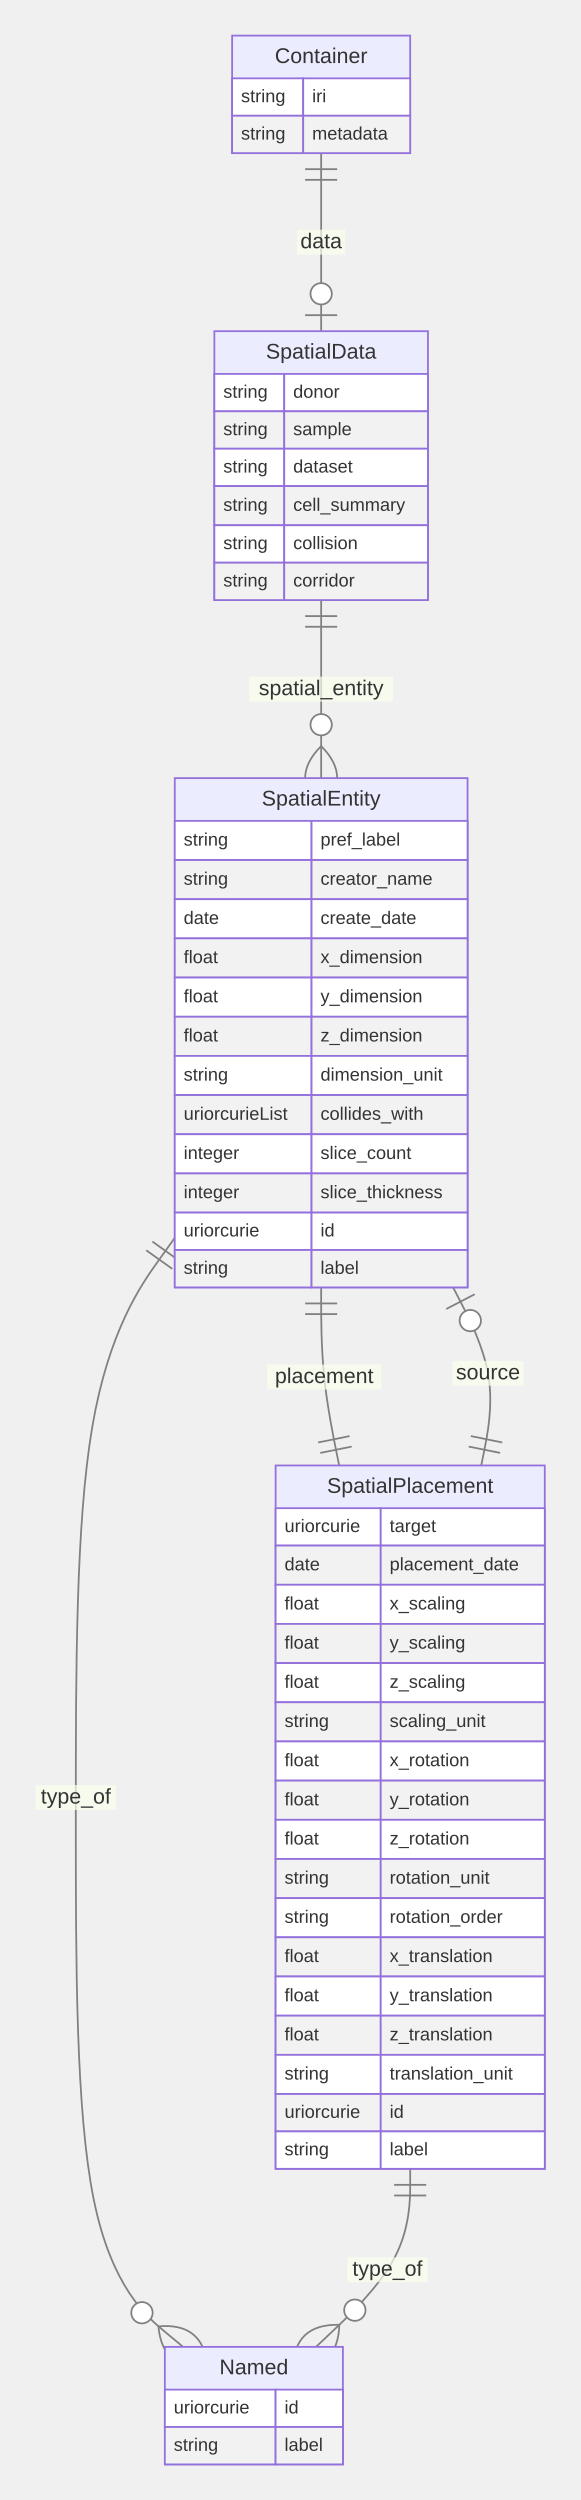
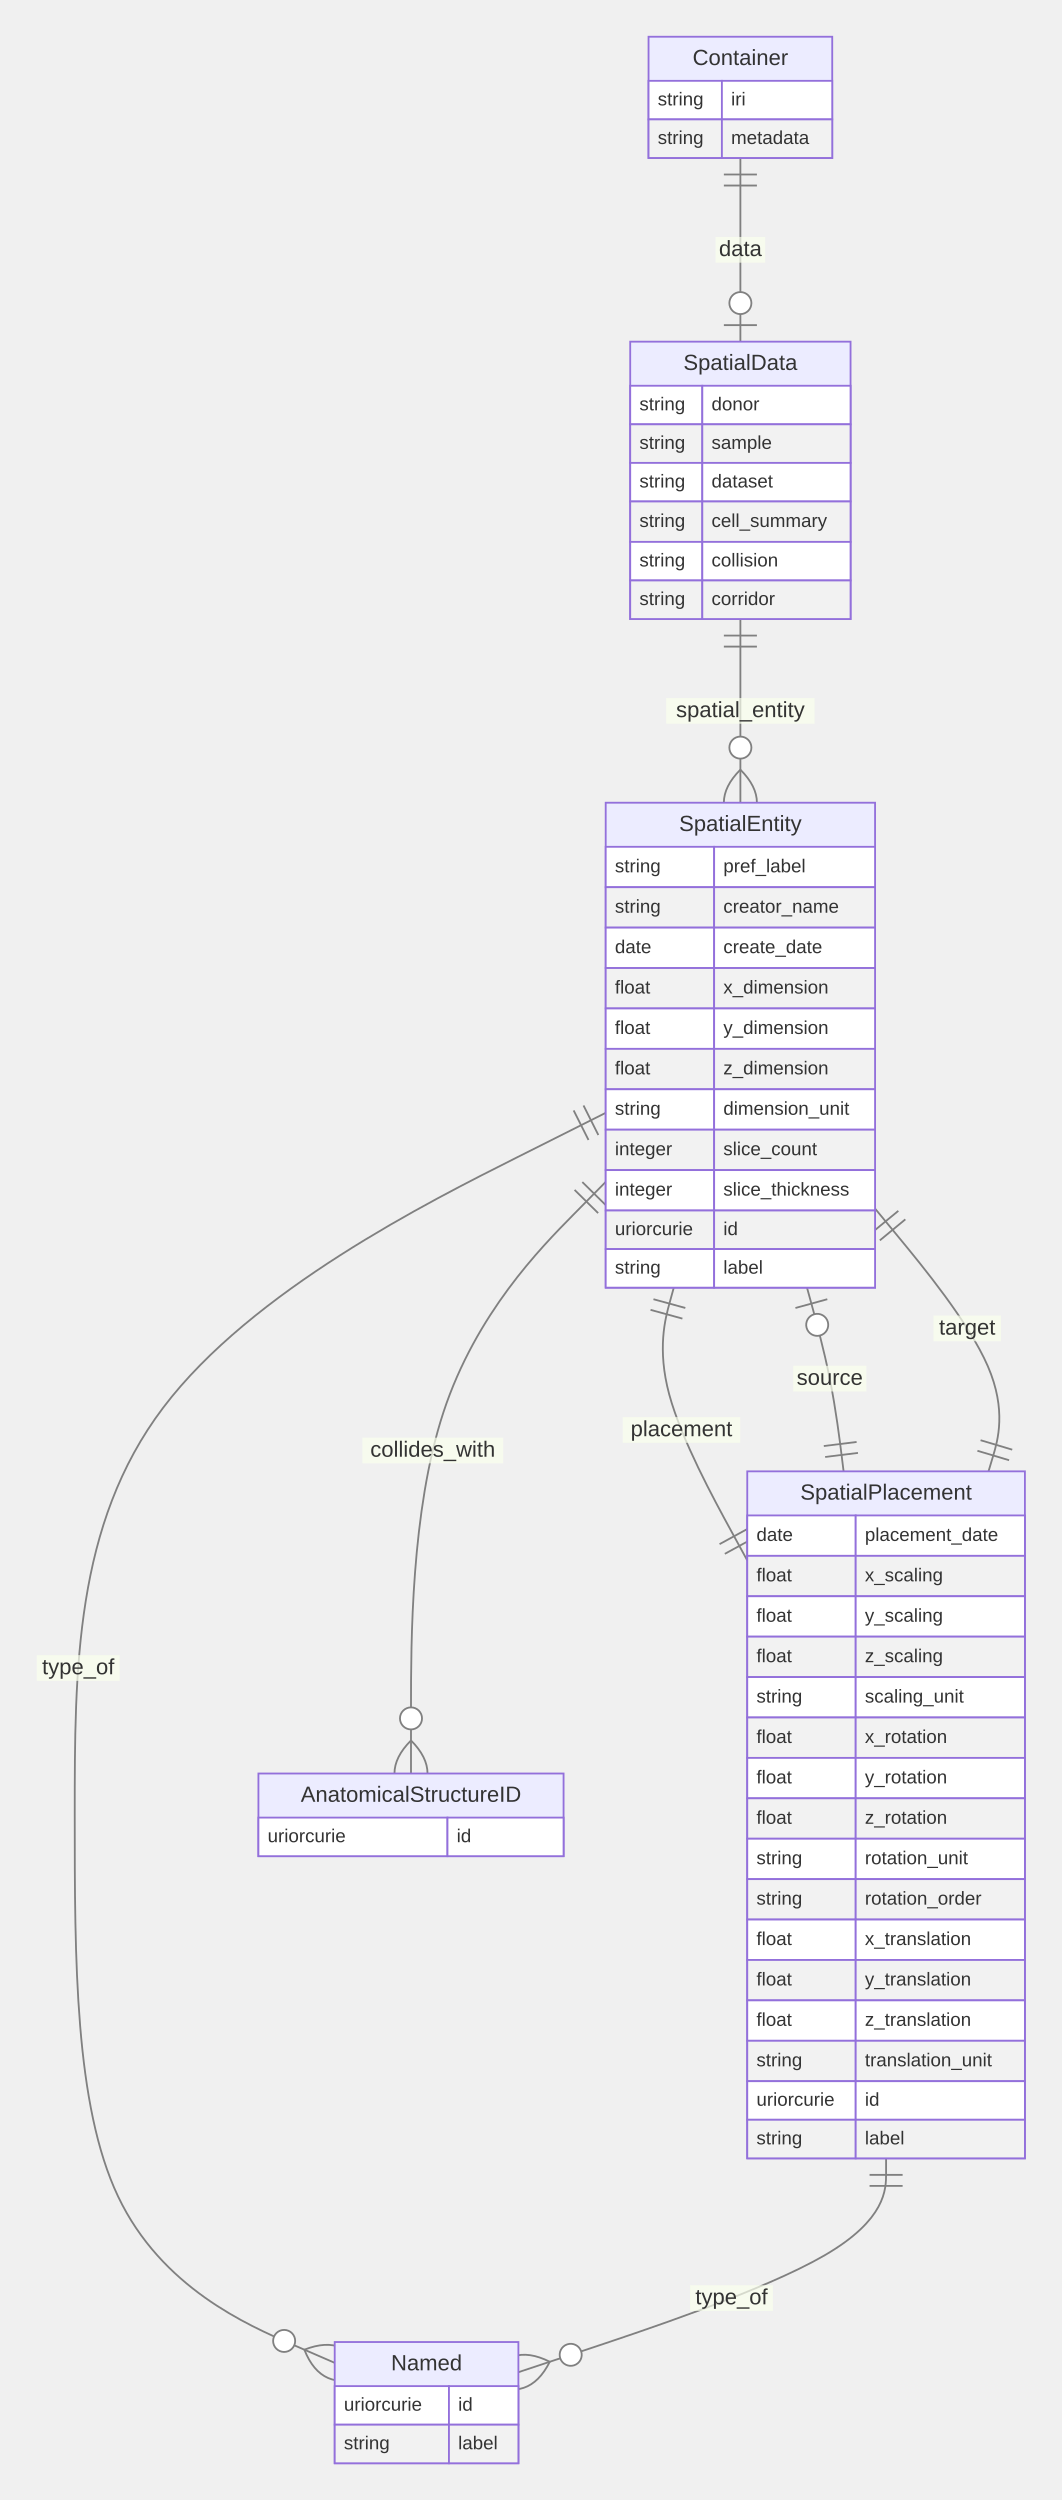
- <svg xmlns="http://www.w3.org/2000/svg" aria-roledescription="er" role="graphics-document document" viewBox="-72.573 0 325.94 1404" style="max-width: 325.94px; background-color: white;" width="100%" id="my-svg">
+ <svg xmlns="http://www.w3.org/2000/svg" aria-roledescription="er" role="graphics-document document" viewBox="-120.683 0 577.964 1361" style="max-width: 577.964px; background-color: white;" width="100%" id="my-svg">
  <style>#my-svg{font-family:"trebuchet ms",verdana,arial,sans-serif;font-size:16px;fill:#333;}#my-svg .error-icon{fill:#552222;}#my-svg .error-text{fill:#552222;stroke:#552222;}#my-svg .edge-thickness-normal{stroke-width:1px;}#my-svg .edge-thickness-thick{stroke-width:3.5px;}#my-svg .edge-pattern-solid{stroke-dasharray:0;}#my-svg .edge-thickness-invisible{stroke-width:0;fill:none;}#my-svg .edge-pattern-dashed{stroke-dasharray:3;}#my-svg .edge-pattern-dotted{stroke-dasharray:2;}#my-svg .marker{fill:#333333;stroke:#333333;}#my-svg .marker.cross{stroke:#333333;}#my-svg svg{font-family:"trebuchet ms",verdana,arial,sans-serif;font-size:16px;}#my-svg p{margin:0;}#my-svg .entityBox{fill:#ECECFF;stroke:#9370DB;}#my-svg .attributeBoxOdd{fill:#ffffff;stroke:#9370DB;}#my-svg .attributeBoxEven{fill:#f2f2f2;stroke:#9370DB;}#my-svg .relationshipLabelBox{fill:hsl(80, 100%, 96.275%);opacity:0.7;background-color:hsl(80, 100%, 96.275%);}#my-svg .relationshipLabelBox rect{opacity:0.5;}#my-svg .relationshipLine{stroke:#333333;}#my-svg .entityTitleText{text-anchor:middle;font-size:18px;fill:#333;}#my-svg #MD_PARENT_START{fill:#f5f5f5!important;stroke:#333333!important;stroke-width:1;}#my-svg #MD_PARENT_END{fill:#f5f5f5!important;stroke:#333333!important;stroke-width:1;}#my-svg :root{--mermaid-font-family:"trebuchet ms",verdana,arial,sans-serif;}</style>
  <g />
  <defs>
    <marker orient="auto" markerHeight="240" markerWidth="190" refY="7" refX="0" id="MD_PARENT_START">
      <path d="M 18,7 L9,13 L1,7 L9,1 Z" />
    </marker>
  </defs>
  <defs>
    <marker orient="auto" markerHeight="28" markerWidth="20" refY="7" refX="19" id="MD_PARENT_END">
      <path d="M 18,7 L9,13 L1,7 L9,1 Z" />
    </marker>
  </defs>
  <defs>
    <marker orient="auto" markerHeight="18" markerWidth="18" refY="9" refX="0" id="ONLY_ONE_START">
      <path d="M9,0 L9,18 M15,0 L15,18" fill="none" stroke="gray" />
    </marker>
  </defs>
  <defs>
    <marker orient="auto" markerHeight="18" markerWidth="18" refY="9" refX="18" id="ONLY_ONE_END">
      <path d="M3,0 L3,18 M9,0 L9,18" fill="none" stroke="gray" />
    </marker>
  </defs>
  <defs>
    <marker orient="auto" markerHeight="18" markerWidth="30" refY="9" refX="0" id="ZERO_OR_ONE_START">
      <circle r="6" cy="9" cx="21" fill="white" stroke="gray" />
      <path d="M9,0 L9,18" fill="none" stroke="gray" />
    </marker>
  </defs>
  <defs>
    <marker orient="auto" markerHeight="18" markerWidth="30" refY="9" refX="30" id="ZERO_OR_ONE_END">
      <circle r="6" cy="9" cx="9" fill="white" stroke="gray" />
      <path d="M21,0 L21,18" fill="none" stroke="gray" />
    </marker>
  </defs>
  <defs>
    <marker orient="auto" markerHeight="36" markerWidth="45" refY="18" refX="18" id="ONE_OR_MORE_START">
      <path d="M0,18 Q 18,0 36,18 Q 18,36 0,18 M42,9 L42,27" fill="none" stroke="gray" />
    </marker>
  </defs>
  <defs>
    <marker orient="auto" markerHeight="36" markerWidth="45" refY="18" refX="27" id="ONE_OR_MORE_END">
      <path d="M3,9 L3,27 M9,18 Q27,0 45,18 Q27,36 9,18" fill="none" stroke="gray" />
    </marker>
  </defs>
  <defs>
    <marker orient="auto" markerHeight="36" markerWidth="57" refY="18" refX="18" id="ZERO_OR_MORE_START">
      <circle r="6" cy="18" cx="48" fill="white" stroke="gray" />
      <path d="M0,18 Q18,0 36,18 Q18,36 0,18" fill="none" stroke="gray" />
    </marker>
  </defs>
  <defs>
    <marker orient="auto" markerHeight="36" markerWidth="57" refY="18" refX="39" id="ZERO_OR_MORE_END">
      <circle r="6" cy="18" cx="9" fill="white" stroke="gray" />
      <path d="M21,18 Q39,0 57,18 Q39,36 21,18" fill="none" stroke="gray" />
    </marker>
  </defs>
-   <path style="stroke: gray; fill: none;" marker-start="url(#ONLY_ONE_START)" marker-end="url(#ZERO_OR_ONE_END)" d="M107.789,86L107.789,94.333C107.789,102.667,107.789,119.333,107.789,136C107.789,152.667,107.789,169.333,107.789,177.667L107.789,186" class="er relationshipLine" />
-   <path style="stroke: gray; fill: none;" marker-start="url(#ONLY_ONE_START)" marker-end="url(#ZERO_OR_MORE_END)" d="M107.789,337L107.789,345.333C107.789,353.667,107.789,370.333,107.789,387C107.789,403.667,107.789,420.333,107.789,428.667L107.789,437" class="er relationshipLine" />
-   <path style="stroke: gray; fill: none;" marker-start="url(#ONLY_ONE_START)" marker-end="url(#ONLY_ONE_END)" d="M107.789,723L107.789,731.333C107.789,739.667,107.789,756.333,109.473,773C111.156,789.667,114.523,806.333,116.207,814.667L117.89,823" class="er relationshipLine" />
-   <path style="stroke: gray; fill: none;" marker-start="url(#ONLY_ONE_START)" marker-end="url(#ZERO_OR_MORE_END)" d="M25.568,695.166L16.307,708.138C7.046,721.111,-11.477,747.055,-20.739,801.278C-30,855.5,-30,938,-30,1020.5C-30,1103,-30,1185.5,-19.96,1235.083C-9.92,1284.667,10.161,1301.333,20.201,1309.667L30.241,1318" class="er relationshipLine" />
-   <path style="stroke: gray; fill: none;" marker-start="url(#ONLY_ONE_START)" marker-end="url(#ZERO_OR_ONE_END)" d="M197.688,823L199.372,814.667C201.055,806.333,204.422,789.667,201.788,773C199.153,756.333,190.518,739.667,186.2,731.333L181.882,723" class="er relationshipLine" />
-   <path style="stroke: gray; fill: none;" marker-start="url(#ONLY_ONE_START)" marker-end="url(#ZERO_OR_MORE_END)" d="M157.789,1218L157.789,1226.333C157.789,1234.667,157.789,1251.333,148.975,1268C140.161,1284.667,122.532,1301.333,113.718,1309.667L104.904,1318" class="er relationshipLine" />
-   <g transform="translate(57.78906,20 )" id="entity-Container-bc34fb32-8a75-5b81-936b-92374bf40296">
+   <path style="stroke: gray; fill: none;" marker-start="url(#ONLY_ONE_START)" marker-end="url(#ZERO_OR_ONE_END)" d="M282.383,86L282.383,94.333C282.383,102.667,282.383,119.333,282.383,136C282.383,152.667,282.383,169.333,282.383,177.667L282.383,186" class="er relationshipLine" />
+   <path style="stroke: gray; fill: none;" marker-start="url(#ONLY_ONE_START)" marker-end="url(#ZERO_OR_MORE_END)" d="M282.383,337L282.383,345.333C282.383,353.667,282.383,370.333,282.383,387C282.383,403.667,282.383,420.333,282.383,428.667L282.383,437" class="er relationshipLine" />
+   <path style="stroke: gray; fill: none;" marker-start="url(#ONLY_ONE_START)" marker-end="url(#ZERO_OR_MORE_END)" d="M209.062,643.417L191.395,661.347C173.729,679.278,138.396,715.139,120.729,768.819C103.063,822.5,103.063,894,103.063,929.75L103.063,965.5" class="er relationshipLine" />
+   <path style="stroke: gray; fill: none;" marker-start="url(#ONLY_ONE_START)" marker-end="url(#ONLY_ONE_END)" d="M246.119,701L243.83,709.333C241.54,717.667,236.962,734.333,243.629,759.082C250.297,783.83,268.211,816.661,277.168,833.076L286.125,849.491" class="er relationshipLine" />
+   <path style="stroke: gray; fill: none;" marker-start="url(#ONLY_ONE_START)" marker-end="url(#ZERO_OR_MORE_END)" d="M209.062,605.824L160.885,630.02C112.708,654.216,16.354,702.608,-31.823,766.304C-80,830,-80,909,-80,988C-80,1067,-80,1146,-56.411,1195.722C-32.823,1245.444,14.354,1265.888,37.943,1276.11L61.531,1286.333" class="er relationshipLine" />
+   <path style="stroke: gray; fill: none;" marker-start="url(#ONLY_ONE_START)" marker-end="url(#ZERO_OR_ONE_END)" d="M338.569,801L337.538,792.667C336.507,784.333,334.445,767.667,331.124,751C327.804,734.333,323.225,717.667,320.936,709.333L318.647,701" class="er relationshipLine" />
+   <path style="stroke: gray; fill: none;" marker-start="url(#ONLY_ONE_START)" marker-end="url(#ONLY_ONE_END)" d="M417.471,801L419.957,792.667C422.442,784.333,427.412,767.667,417.118,743.827C406.823,719.988,381.263,688.975,368.484,673.469L355.704,657.963" class="er relationshipLine" />
+   <path style="stroke: gray; fill: none;" marker-start="url(#ONLY_ONE_START)" marker-end="url(#ZERO_OR_MORE_END)" d="M361.703,1175L361.703,1183.333C361.703,1191.667,361.703,1208.333,328.341,1227.735C294.979,1247.137,228.255,1269.274,194.893,1280.343L161.531,1291.411" class="er relationshipLine" />
+   <g transform="translate(232.3828,20 )" id="entity-Container-bc34fb32-8a75-5b81-936b-92374bf40296">
    <rect height="66" width="100" y="0" x="0" class="er entityBox" />
    <text style="dominant-baseline: middle; text-anchor: middle; font-size: 12px;" transform="translate(50,12)" y="0" x="0" id="text-entity-Container-bc34fb32-8a75-5b81-936b-92374bf40296" class="er entityLabel">Container</text>
    <rect height="21" width="39.93" y="24" x="0" class="er attributeBoxOdd" />
    <text style="dominant-baseline: middle; font-size: 10.2px;" transform="translate(5,34.5)" y="0" x="0" id="text-entity-Container-bc34fb32-8a75-5b81-936b-92374bf40296-attr-1-type" class="er entityLabel">string</text>
    <rect height="21" width="60.07" y="24" x="39.93" class="er attributeBoxOdd" />
    <text style="dominant-baseline: middle; font-size: 10.2px;" transform="translate(44.92969,34.5)" y="0" x="0" id="text-entity-Container-bc34fb32-8a75-5b81-936b-92374bf40296-attr-1-name" class="er entityLabel">iri</text>
    <rect height="21" width="39.93" y="45" x="0" class="er attributeBoxEven" />
    <text style="dominant-baseline: middle; font-size: 10.2px;" transform="translate(5,55.5)" y="0" x="0" id="text-entity-Container-bc34fb32-8a75-5b81-936b-92374bf40296-attr-2-type" class="er entityLabel">string</text>
    <rect height="21" width="60.07" y="45" x="39.93" class="er attributeBoxEven" />
    <text style="dominant-baseline: middle; font-size: 10.2px;" transform="translate(44.92969,55.5)" y="0" x="0" id="text-entity-Container-bc34fb32-8a75-5b81-936b-92374bf40296-attr-2-name" class="er entityLabel">metadata</text>
  </g>
-   <g transform="translate(47.8125,186 )" id="entity-SpatialData-5adc4e2a-a914-58f5-922f-dbf2281bba58">
+   <g transform="translate(222.4062,186 )" id="entity-SpatialData-5adc4e2a-a914-58f5-922f-dbf2281bba58">
    <rect height="151" width="119.953" y="0" x="0" class="er entityBox" />
    <text style="dominant-baseline: middle; text-anchor: middle; font-size: 12px;" transform="translate(59.97656,12)" y="0" x="0" id="text-entity-SpatialData-5adc4e2a-a914-58f5-922f-dbf2281bba58" class="er entityLabel">SpatialData</text>
    <rect height="21" width="39.25" y="24" x="0" class="er attributeBoxOdd" />
    <text style="dominant-baseline: middle; font-size: 10.2px;" transform="translate(5,34.5)" y="0" x="0" id="text-entity-SpatialData-5adc4e2a-a914-58f5-922f-dbf2281bba58-attr-1-type" class="er entityLabel">string</text>
    <rect height="21" width="80.703" y="24" x="39.25" class="er attributeBoxOdd" />
    <text style="dominant-baseline: middle; font-size: 10.2px;" transform="translate(44.25,34.5)" y="0" x="0" id="text-entity-SpatialData-5adc4e2a-a914-58f5-922f-dbf2281bba58-attr-1-name" class="er entityLabel">donor</text>
    <rect height="21" width="39.25" y="45" x="0" class="er attributeBoxEven" />
    <text style="dominant-baseline: middle; font-size: 10.2px;" transform="translate(5,55.5)" y="0" x="0" id="text-entity-SpatialData-5adc4e2a-a914-58f5-922f-dbf2281bba58-attr-2-type" class="er entityLabel">string</text>
    <rect height="21" width="80.703" y="45" x="39.25" class="er attributeBoxEven" />
    <text style="dominant-baseline: middle; font-size: 10.2px;" transform="translate(44.25,55.5)" y="0" x="0" id="text-entity-SpatialData-5adc4e2a-a914-58f5-922f-dbf2281bba58-attr-2-name" class="er entityLabel">sample</text>
    <rect height="21" width="39.25" y="66" x="0" class="er attributeBoxOdd" />
    <text style="dominant-baseline: middle; font-size: 10.2px;" transform="translate(5,76.5)" y="0" x="0" id="text-entity-SpatialData-5adc4e2a-a914-58f5-922f-dbf2281bba58-attr-3-type" class="er entityLabel">string</text>
    <rect height="21" width="80.703" y="66" x="39.25" class="er attributeBoxOdd" />
    <text style="dominant-baseline: middle; font-size: 10.2px;" transform="translate(44.25,76.5)" y="0" x="0" id="text-entity-SpatialData-5adc4e2a-a914-58f5-922f-dbf2281bba58-attr-3-name" class="er entityLabel">dataset</text>
    <rect height="22" width="39.25" y="87" x="0" class="er attributeBoxEven" />
    <text style="dominant-baseline: middle; font-size: 10.2px;" transform="translate(5,98)" y="0" x="0" id="text-entity-SpatialData-5adc4e2a-a914-58f5-922f-dbf2281bba58-attr-4-type" class="er entityLabel">string</text>
    <rect height="22" width="80.703" y="87" x="39.25" class="er attributeBoxEven" />
    <text style="dominant-baseline: middle; font-size: 10.2px;" transform="translate(44.25,98)" y="0" x="0" id="text-entity-SpatialData-5adc4e2a-a914-58f5-922f-dbf2281bba58-attr-4-name" class="er entityLabel">cell_summary</text>
    <rect height="21" width="39.25" y="109" x="0" class="er attributeBoxOdd" />
    <text style="dominant-baseline: middle; font-size: 10.2px;" transform="translate(5,119.5)" y="0" x="0" id="text-entity-SpatialData-5adc4e2a-a914-58f5-922f-dbf2281bba58-attr-5-type" class="er entityLabel">string</text>
    <rect height="21" width="80.703" y="109" x="39.25" class="er attributeBoxOdd" />
    <text style="dominant-baseline: middle; font-size: 10.2px;" transform="translate(44.25,119.5)" y="0" x="0" id="text-entity-SpatialData-5adc4e2a-a914-58f5-922f-dbf2281bba58-attr-5-name" class="er entityLabel">collision</text>
    <rect height="21" width="39.25" y="130" x="0" class="er attributeBoxEven" />
    <text style="dominant-baseline: middle; font-size: 10.2px;" transform="translate(5,140.5)" y="0" x="0" id="text-entity-SpatialData-5adc4e2a-a914-58f5-922f-dbf2281bba58-attr-6-type" class="er entityLabel">string</text>
    <rect height="21" width="80.703" y="130" x="39.25" class="er attributeBoxEven" />
    <text style="dominant-baseline: middle; font-size: 10.2px;" transform="translate(44.25,140.5)" y="0" x="0" id="text-entity-SpatialData-5adc4e2a-a914-58f5-922f-dbf2281bba58-attr-6-name" class="er entityLabel">corridor</text>
  </g>
-   <g transform="translate(25.56827,437 )" id="entity-SpatialEntity-d1db85b5-1d94-5840-8e44-d9029b3ecf4a">
-     <rect height="286" width="164.442" y="0" x="0" class="er entityBox" />
-     <text style="dominant-baseline: middle; text-anchor: middle; font-size: 12px;" transform="translate(82.22079,12)" y="0" x="0" id="text-entity-SpatialEntity-d1db85b5-1d94-5840-8e44-d9029b3ecf4a" class="er entityLabel">SpatialEntity</text>
-     <rect height="22" width="76.831" y="24" x="0" class="er attributeBoxOdd" />
+   <g transform="translate(209.0619,437 )" id="entity-SpatialEntity-d1db85b5-1d94-5840-8e44-d9029b3ecf4a">
+     <rect height="264" width="146.642" y="0" x="0" class="er entityBox" />
+     <text style="dominant-baseline: middle; text-anchor: middle; font-size: 12px;" transform="translate(73.32095,12)" y="0" x="0" id="text-entity-SpatialEntity-d1db85b5-1d94-5840-8e44-d9029b3ecf4a" class="er entityLabel">SpatialEntity</text>
+     <rect height="22" width="59.031" y="24" x="0" class="er attributeBoxOdd" />
    <text style="dominant-baseline: middle; font-size: 10.2px;" transform="translate(5,35)" y="0" x="0" id="text-entity-SpatialEntity-d1db85b5-1d94-5840-8e44-d9029b3ecf4a-attr-1-type" class="er entityLabel">string</text>
-     <rect height="22" width="87.611" y="24" x="76.831" class="er attributeBoxOdd" />
-     <text style="dominant-baseline: middle; font-size: 10.2px;" transform="translate(81.83093,35)" y="0" x="0" id="text-entity-SpatialEntity-d1db85b5-1d94-5840-8e44-d9029b3ecf4a-attr-1-name" class="er entityLabel">pref_label</text>
-     <rect height="22" width="76.831" y="46" x="0" class="er attributeBoxEven" />
+     <rect height="22" width="87.611" y="24" x="59.031" class="er attributeBoxOdd" />
+     <text style="dominant-baseline: middle; font-size: 10.2px;" transform="translate(64.03125,35)" y="0" x="0" id="text-entity-SpatialEntity-d1db85b5-1d94-5840-8e44-d9029b3ecf4a-attr-1-name" class="er entityLabel">pref_label</text>
+     <rect height="22" width="59.031" y="46" x="0" class="er attributeBoxEven" />
    <text style="dominant-baseline: middle; font-size: 10.2px;" transform="translate(5,57)" y="0" x="0" id="text-entity-SpatialEntity-d1db85b5-1d94-5840-8e44-d9029b3ecf4a-attr-2-type" class="er entityLabel">string</text>
-     <rect height="22" width="87.611" y="46" x="76.831" class="er attributeBoxEven" />
-     <text style="dominant-baseline: middle; font-size: 10.2px;" transform="translate(81.83093,57)" y="0" x="0" id="text-entity-SpatialEntity-d1db85b5-1d94-5840-8e44-d9029b3ecf4a-attr-2-name" class="er entityLabel">creator_name</text>
-     <rect height="22" width="76.831" y="68" x="0" class="er attributeBoxOdd" />
+     <rect height="22" width="87.611" y="46" x="59.031" class="er attributeBoxEven" />
+     <text style="dominant-baseline: middle; font-size: 10.2px;" transform="translate(64.03125,57)" y="0" x="0" id="text-entity-SpatialEntity-d1db85b5-1d94-5840-8e44-d9029b3ecf4a-attr-2-name" class="er entityLabel">creator_name</text>
+     <rect height="22" width="59.031" y="68" x="0" class="er attributeBoxOdd" />
    <text style="dominant-baseline: middle; font-size: 10.2px;" transform="translate(5,79)" y="0" x="0" id="text-entity-SpatialEntity-d1db85b5-1d94-5840-8e44-d9029b3ecf4a-attr-3-type" class="er entityLabel">date</text>
-     <rect height="22" width="87.611" y="68" x="76.831" class="er attributeBoxOdd" />
-     <text style="dominant-baseline: middle; font-size: 10.2px;" transform="translate(81.83093,79)" y="0" x="0" id="text-entity-SpatialEntity-d1db85b5-1d94-5840-8e44-d9029b3ecf4a-attr-3-name" class="er entityLabel">create_date</text>
-     <rect height="22" width="76.831" y="90" x="0" class="er attributeBoxEven" />
+     <rect height="22" width="87.611" y="68" x="59.031" class="er attributeBoxOdd" />
+     <text style="dominant-baseline: middle; font-size: 10.2px;" transform="translate(64.03125,79)" y="0" x="0" id="text-entity-SpatialEntity-d1db85b5-1d94-5840-8e44-d9029b3ecf4a-attr-3-name" class="er entityLabel">create_date</text>
+     <rect height="22" width="59.031" y="90" x="0" class="er attributeBoxEven" />
    <text style="dominant-baseline: middle; font-size: 10.2px;" transform="translate(5,101)" y="0" x="0" id="text-entity-SpatialEntity-d1db85b5-1d94-5840-8e44-d9029b3ecf4a-attr-4-type" class="er entityLabel">float</text>
-     <rect height="22" width="87.611" y="90" x="76.831" class="er attributeBoxEven" />
-     <text style="dominant-baseline: middle; font-size: 10.2px;" transform="translate(81.83093,101)" y="0" x="0" id="text-entity-SpatialEntity-d1db85b5-1d94-5840-8e44-d9029b3ecf4a-attr-4-name" class="er entityLabel">x_dimension</text>
-     <rect height="22" width="76.831" y="112" x="0" class="er attributeBoxOdd" />
+     <rect height="22" width="87.611" y="90" x="59.031" class="er attributeBoxEven" />
+     <text style="dominant-baseline: middle; font-size: 10.2px;" transform="translate(64.03125,101)" y="0" x="0" id="text-entity-SpatialEntity-d1db85b5-1d94-5840-8e44-d9029b3ecf4a-attr-4-name" class="er entityLabel">x_dimension</text>
+     <rect height="22" width="59.031" y="112" x="0" class="er attributeBoxOdd" />
    <text style="dominant-baseline: middle; font-size: 10.2px;" transform="translate(5,123)" y="0" x="0" id="text-entity-SpatialEntity-d1db85b5-1d94-5840-8e44-d9029b3ecf4a-attr-5-type" class="er entityLabel">float</text>
-     <rect height="22" width="87.611" y="112" x="76.831" class="er attributeBoxOdd" />
-     <text style="dominant-baseline: middle; font-size: 10.2px;" transform="translate(81.83093,123)" y="0" x="0" id="text-entity-SpatialEntity-d1db85b5-1d94-5840-8e44-d9029b3ecf4a-attr-5-name" class="er entityLabel">y_dimension</text>
-     <rect height="22" width="76.831" y="134" x="0" class="er attributeBoxEven" />
+     <rect height="22" width="87.611" y="112" x="59.031" class="er attributeBoxOdd" />
+     <text style="dominant-baseline: middle; font-size: 10.2px;" transform="translate(64.03125,123)" y="0" x="0" id="text-entity-SpatialEntity-d1db85b5-1d94-5840-8e44-d9029b3ecf4a-attr-5-name" class="er entityLabel">y_dimension</text>
+     <rect height="22" width="59.031" y="134" x="0" class="er attributeBoxEven" />
    <text style="dominant-baseline: middle; font-size: 10.2px;" transform="translate(5,145)" y="0" x="0" id="text-entity-SpatialEntity-d1db85b5-1d94-5840-8e44-d9029b3ecf4a-attr-6-type" class="er entityLabel">float</text>
-     <rect height="22" width="87.611" y="134" x="76.831" class="er attributeBoxEven" />
-     <text style="dominant-baseline: middle; font-size: 10.2px;" transform="translate(81.83093,145)" y="0" x="0" id="text-entity-SpatialEntity-d1db85b5-1d94-5840-8e44-d9029b3ecf4a-attr-6-name" class="er entityLabel">z_dimension</text>
-     <rect height="22" width="76.831" y="156" x="0" class="er attributeBoxOdd" />
+     <rect height="22" width="87.611" y="134" x="59.031" class="er attributeBoxEven" />
+     <text style="dominant-baseline: middle; font-size: 10.2px;" transform="translate(64.03125,145)" y="0" x="0" id="text-entity-SpatialEntity-d1db85b5-1d94-5840-8e44-d9029b3ecf4a-attr-6-name" class="er entityLabel">z_dimension</text>
+     <rect height="22" width="59.031" y="156" x="0" class="er attributeBoxOdd" />
    <text style="dominant-baseline: middle; font-size: 10.2px;" transform="translate(5,167)" y="0" x="0" id="text-entity-SpatialEntity-d1db85b5-1d94-5840-8e44-d9029b3ecf4a-attr-7-type" class="er entityLabel">string</text>
-     <rect height="22" width="87.611" y="156" x="76.831" class="er attributeBoxOdd" />
-     <text style="dominant-baseline: middle; font-size: 10.2px;" transform="translate(81.83093,167)" y="0" x="0" id="text-entity-SpatialEntity-d1db85b5-1d94-5840-8e44-d9029b3ecf4a-attr-7-name" class="er entityLabel">dimension_unit</text>
-     <rect height="22" width="76.831" y="178" x="0" class="er attributeBoxEven" />
-     <text style="dominant-baseline: middle; font-size: 10.2px;" transform="translate(5,189)" y="0" x="0" id="text-entity-SpatialEntity-d1db85b5-1d94-5840-8e44-d9029b3ecf4a-attr-8-type" class="er entityLabel">uriorcurieList</text>
-     <rect height="22" width="87.611" y="178" x="76.831" class="er attributeBoxEven" />
-     <text style="dominant-baseline: middle; font-size: 10.2px;" transform="translate(81.83093,189)" y="0" x="0" id="text-entity-SpatialEntity-d1db85b5-1d94-5840-8e44-d9029b3ecf4a-attr-8-name" class="er entityLabel">collides_with</text>
-     <rect height="22" width="76.831" y="200" x="0" class="er attributeBoxOdd" />
+     <rect height="22" width="87.611" y="156" x="59.031" class="er attributeBoxOdd" />
+     <text style="dominant-baseline: middle; font-size: 10.2px;" transform="translate(64.03125,167)" y="0" x="0" id="text-entity-SpatialEntity-d1db85b5-1d94-5840-8e44-d9029b3ecf4a-attr-7-name" class="er entityLabel">dimension_unit</text>
+     <rect height="22" width="59.031" y="178" x="0" class="er attributeBoxEven" />
+     <text style="dominant-baseline: middle; font-size: 10.2px;" transform="translate(5,189)" y="0" x="0" id="text-entity-SpatialEntity-d1db85b5-1d94-5840-8e44-d9029b3ecf4a-attr-8-type" class="er entityLabel">integer</text>
+     <rect height="22" width="87.611" y="178" x="59.031" class="er attributeBoxEven" />
+     <text style="dominant-baseline: middle; font-size: 10.2px;" transform="translate(64.03125,189)" y="0" x="0" id="text-entity-SpatialEntity-d1db85b5-1d94-5840-8e44-d9029b3ecf4a-attr-8-name" class="er entityLabel">slice_count</text>
+     <rect height="22" width="59.031" y="200" x="0" class="er attributeBoxOdd" />
    <text style="dominant-baseline: middle; font-size: 10.2px;" transform="translate(5,211)" y="0" x="0" id="text-entity-SpatialEntity-d1db85b5-1d94-5840-8e44-d9029b3ecf4a-attr-9-type" class="er entityLabel">integer</text>
-     <rect height="22" width="87.611" y="200" x="76.831" class="er attributeBoxOdd" />
-     <text style="dominant-baseline: middle; font-size: 10.2px;" transform="translate(81.83093,211)" y="0" x="0" id="text-entity-SpatialEntity-d1db85b5-1d94-5840-8e44-d9029b3ecf4a-attr-9-name" class="er entityLabel">slice_count</text>
-     <rect height="22" width="76.831" y="222" x="0" class="er attributeBoxEven" />
-     <text style="dominant-baseline: middle; font-size: 10.2px;" transform="translate(5,233)" y="0" x="0" id="text-entity-SpatialEntity-d1db85b5-1d94-5840-8e44-d9029b3ecf4a-attr-10-type" class="er entityLabel">integer</text>
-     <rect height="22" width="87.611" y="222" x="76.831" class="er attributeBoxEven" />
-     <text style="dominant-baseline: middle; font-size: 10.2px;" transform="translate(81.83093,233)" y="0" x="0" id="text-entity-SpatialEntity-d1db85b5-1d94-5840-8e44-d9029b3ecf4a-attr-10-name" class="er entityLabel">slice_thickness</text>
-     <rect height="21" width="76.831" y="244" x="0" class="er attributeBoxOdd" />
-     <text style="dominant-baseline: middle; font-size: 10.2px;" transform="translate(5,254.5)" y="0" x="0" id="text-entity-SpatialEntity-d1db85b5-1d94-5840-8e44-d9029b3ecf4a-attr-11-type" class="er entityLabel">uriorcurie</text>
-     <rect height="21" width="87.611" y="244" x="76.831" class="er attributeBoxOdd" />
-     <text style="dominant-baseline: middle; font-size: 10.2px;" transform="translate(81.83093,254.5)" y="0" x="0" id="text-entity-SpatialEntity-d1db85b5-1d94-5840-8e44-d9029b3ecf4a-attr-11-name" class="er entityLabel">id</text>
-     <rect height="21" width="76.831" y="265" x="0" class="er attributeBoxEven" />
-     <text style="dominant-baseline: middle; font-size: 10.2px;" transform="translate(5,275.5)" y="0" x="0" id="text-entity-SpatialEntity-d1db85b5-1d94-5840-8e44-d9029b3ecf4a-attr-12-type" class="er entityLabel">string</text>
-     <rect height="21" width="87.611" y="265" x="76.831" class="er attributeBoxEven" />
-     <text style="dominant-baseline: middle; font-size: 10.2px;" transform="translate(81.83093,275.5)" y="0" x="0" id="text-entity-SpatialEntity-d1db85b5-1d94-5840-8e44-d9029b3ecf4a-attr-12-name" class="er entityLabel">label</text>
-   </g>
-   <g transform="translate(20,1318 )" id="entity-Named-527792da-945b-57c2-aece-6a504f46f916">
+     <rect height="22" width="87.611" y="200" x="59.031" class="er attributeBoxOdd" />
+     <text style="dominant-baseline: middle; font-size: 10.2px;" transform="translate(64.03125,211)" y="0" x="0" id="text-entity-SpatialEntity-d1db85b5-1d94-5840-8e44-d9029b3ecf4a-attr-9-name" class="er entityLabel">slice_thickness</text>
+     <rect height="21" width="59.031" y="222" x="0" class="er attributeBoxEven" />
+     <text style="dominant-baseline: middle; font-size: 10.2px;" transform="translate(5,232.5)" y="0" x="0" id="text-entity-SpatialEntity-d1db85b5-1d94-5840-8e44-d9029b3ecf4a-attr-10-type" class="er entityLabel">uriorcurie</text>
+     <rect height="21" width="87.611" y="222" x="59.031" class="er attributeBoxEven" />
+     <text style="dominant-baseline: middle; font-size: 10.2px;" transform="translate(64.03125,232.5)" y="0" x="0" id="text-entity-SpatialEntity-d1db85b5-1d94-5840-8e44-d9029b3ecf4a-attr-10-name" class="er entityLabel">id</text>
+     <rect height="21" width="59.031" y="243" x="0" class="er attributeBoxOdd" />
+     <text style="dominant-baseline: middle; font-size: 10.2px;" transform="translate(5,253.5)" y="0" x="0" id="text-entity-SpatialEntity-d1db85b5-1d94-5840-8e44-d9029b3ecf4a-attr-11-type" class="er entityLabel">string</text>
+     <rect height="21" width="87.611" y="243" x="59.031" class="er attributeBoxOdd" />
+     <text style="dominant-baseline: middle; font-size: 10.2px;" transform="translate(64.03125,253.5)" y="0" x="0" id="text-entity-SpatialEntity-d1db85b5-1d94-5840-8e44-d9029b3ecf4a-attr-11-name" class="er entityLabel">label</text>
+   </g>
+   <g transform="translate(61.53125,1275 )" id="entity-Named-527792da-945b-57c2-aece-6a504f46f916">
    <rect height="66" width="100" y="0" x="0" class="er entityBox" />
    <text style="dominant-baseline: middle; text-anchor: middle; font-size: 12px;" transform="translate(50,12)" y="0" x="0" id="text-entity-Named-527792da-945b-57c2-aece-6a504f46f916" class="er entityLabel">Named</text>
    <rect height="21" width="62.195" y="24" x="0" class="er attributeBoxOdd" />
    <text style="dominant-baseline: middle; font-size: 10.2px;" transform="translate(5,34.5)" y="0" x="0" id="text-entity-Named-527792da-945b-57c2-aece-6a504f46f916-attr-1-type" class="er entityLabel">uriorcurie</text>
    <rect height="21" width="37.805" y="24" x="62.195" class="er attributeBoxOdd" />
    <text style="dominant-baseline: middle; font-size: 10.2px;" transform="translate(67.19531,34.5)" y="0" x="0" id="text-entity-Named-527792da-945b-57c2-aece-6a504f46f916-attr-1-name" class="er entityLabel">id</text>
    <rect height="21" width="62.195" y="45" x="0" class="er attributeBoxEven" />
    <text style="dominant-baseline: middle; font-size: 10.2px;" transform="translate(5,55.5)" y="0" x="0" id="text-entity-Named-527792da-945b-57c2-aece-6a504f46f916-attr-2-type" class="er entityLabel">string</text>
    <rect height="21" width="37.805" y="45" x="62.195" class="er attributeBoxEven" />
    <text style="dominant-baseline: middle; font-size: 10.2px;" transform="translate(67.19531,55.5)" y="0" x="0" id="text-entity-Named-527792da-945b-57c2-aece-6a504f46f916-attr-2-name" class="er entityLabel">label</text>
  </g>
-   <g transform="translate(82.21094,823 )" id="entity-SpatialPlacement-346e1bb7-3014-5df7-8b75-dd9bd5f12664">
-     <rect height="395" width="151.156" y="0" x="0" class="er entityBox" />
+   <g transform="translate(286.125,801 )" id="entity-SpatialPlacement-346e1bb7-3014-5df7-8b75-dd9bd5f12664">
+     <rect height="374" width="151.156" y="0" x="0" class="er entityBox" />
    <text style="dominant-baseline: middle; text-anchor: middle; font-size: 12px;" transform="translate(75.57812,12)" y="0" x="0" id="text-entity-SpatialPlacement-346e1bb7-3014-5df7-8b75-dd9bd5f12664" class="er entityLabel">SpatialPlacement</text>
-     <rect height="21" width="59.031" y="24" x="0" class="er attributeBoxOdd" />
-     <text style="dominant-baseline: middle; font-size: 10.2px;" transform="translate(5,34.5)" y="0" x="0" id="text-entity-SpatialPlacement-346e1bb7-3014-5df7-8b75-dd9bd5f12664-attr-1-type" class="er entityLabel">uriorcurie</text>
-     <rect height="21" width="92.125" y="24" x="59.031" class="er attributeBoxOdd" />
-     <text style="dominant-baseline: middle; font-size: 10.2px;" transform="translate(64.03125,34.5)" y="0" x="0" id="text-entity-SpatialPlacement-346e1bb7-3014-5df7-8b75-dd9bd5f12664-attr-1-name" class="er entityLabel">target</text>
-     <rect height="22" width="59.031" y="45" x="0" class="er attributeBoxEven" />
-     <text style="dominant-baseline: middle; font-size: 10.2px;" transform="translate(5,56)" y="0" x="0" id="text-entity-SpatialPlacement-346e1bb7-3014-5df7-8b75-dd9bd5f12664-attr-2-type" class="er entityLabel">date</text>
-     <rect height="22" width="92.125" y="45" x="59.031" class="er attributeBoxEven" />
-     <text style="dominant-baseline: middle; font-size: 10.2px;" transform="translate(64.03125,56)" y="0" x="0" id="text-entity-SpatialPlacement-346e1bb7-3014-5df7-8b75-dd9bd5f12664-attr-2-name" class="er entityLabel">placement_date</text>
-     <rect height="22" width="59.031" y="67" x="0" class="er attributeBoxOdd" />
-     <text style="dominant-baseline: middle; font-size: 10.2px;" transform="translate(5,78)" y="0" x="0" id="text-entity-SpatialPlacement-346e1bb7-3014-5df7-8b75-dd9bd5f12664-attr-3-type" class="er entityLabel">float</text>
-     <rect height="22" width="92.125" y="67" x="59.031" class="er attributeBoxOdd" />
-     <text style="dominant-baseline: middle; font-size: 10.2px;" transform="translate(64.03125,78)" y="0" x="0" id="text-entity-SpatialPlacement-346e1bb7-3014-5df7-8b75-dd9bd5f12664-attr-3-name" class="er entityLabel">x_scaling</text>
-     <rect height="22" width="59.031" y="89" x="0" class="er attributeBoxEven" />
-     <text style="dominant-baseline: middle; font-size: 10.2px;" transform="translate(5,100)" y="0" x="0" id="text-entity-SpatialPlacement-346e1bb7-3014-5df7-8b75-dd9bd5f12664-attr-4-type" class="er entityLabel">float</text>
-     <rect height="22" width="92.125" y="89" x="59.031" class="er attributeBoxEven" />
-     <text style="dominant-baseline: middle; font-size: 10.2px;" transform="translate(64.03125,100)" y="0" x="0" id="text-entity-SpatialPlacement-346e1bb7-3014-5df7-8b75-dd9bd5f12664-attr-4-name" class="er entityLabel">y_scaling</text>
-     <rect height="22" width="59.031" y="111" x="0" class="er attributeBoxOdd" />
-     <text style="dominant-baseline: middle; font-size: 10.2px;" transform="translate(5,122)" y="0" x="0" id="text-entity-SpatialPlacement-346e1bb7-3014-5df7-8b75-dd9bd5f12664-attr-5-type" class="er entityLabel">float</text>
-     <rect height="22" width="92.125" y="111" x="59.031" class="er attributeBoxOdd" />
-     <text style="dominant-baseline: middle; font-size: 10.2px;" transform="translate(64.03125,122)" y="0" x="0" id="text-entity-SpatialPlacement-346e1bb7-3014-5df7-8b75-dd9bd5f12664-attr-5-name" class="er entityLabel">z_scaling</text>
-     <rect height="22" width="59.031" y="133" x="0" class="er attributeBoxEven" />
-     <text style="dominant-baseline: middle; font-size: 10.2px;" transform="translate(5,144)" y="0" x="0" id="text-entity-SpatialPlacement-346e1bb7-3014-5df7-8b75-dd9bd5f12664-attr-6-type" class="er entityLabel">string</text>
-     <rect height="22" width="92.125" y="133" x="59.031" class="er attributeBoxEven" />
-     <text style="dominant-baseline: middle; font-size: 10.2px;" transform="translate(64.03125,144)" y="0" x="0" id="text-entity-SpatialPlacement-346e1bb7-3014-5df7-8b75-dd9bd5f12664-attr-6-name" class="er entityLabel">scaling_unit</text>
-     <rect height="22" width="59.031" y="155" x="0" class="er attributeBoxOdd" />
-     <text style="dominant-baseline: middle; font-size: 10.2px;" transform="translate(5,166)" y="0" x="0" id="text-entity-SpatialPlacement-346e1bb7-3014-5df7-8b75-dd9bd5f12664-attr-7-type" class="er entityLabel">float</text>
-     <rect height="22" width="92.125" y="155" x="59.031" class="er attributeBoxOdd" />
-     <text style="dominant-baseline: middle; font-size: 10.2px;" transform="translate(64.03125,166)" y="0" x="0" id="text-entity-SpatialPlacement-346e1bb7-3014-5df7-8b75-dd9bd5f12664-attr-7-name" class="er entityLabel">x_rotation</text>
-     <rect height="22" width="59.031" y="177" x="0" class="er attributeBoxEven" />
-     <text style="dominant-baseline: middle; font-size: 10.2px;" transform="translate(5,188)" y="0" x="0" id="text-entity-SpatialPlacement-346e1bb7-3014-5df7-8b75-dd9bd5f12664-attr-8-type" class="er entityLabel">float</text>
-     <rect height="22" width="92.125" y="177" x="59.031" class="er attributeBoxEven" />
-     <text style="dominant-baseline: middle; font-size: 10.2px;" transform="translate(64.03125,188)" y="0" x="0" id="text-entity-SpatialPlacement-346e1bb7-3014-5df7-8b75-dd9bd5f12664-attr-8-name" class="er entityLabel">y_rotation</text>
-     <rect height="22" width="59.031" y="199" x="0" class="er attributeBoxOdd" />
-     <text style="dominant-baseline: middle; font-size: 10.2px;" transform="translate(5,210)" y="0" x="0" id="text-entity-SpatialPlacement-346e1bb7-3014-5df7-8b75-dd9bd5f12664-attr-9-type" class="er entityLabel">float</text>
-     <rect height="22" width="92.125" y="199" x="59.031" class="er attributeBoxOdd" />
-     <text style="dominant-baseline: middle; font-size: 10.2px;" transform="translate(64.03125,210)" y="0" x="0" id="text-entity-SpatialPlacement-346e1bb7-3014-5df7-8b75-dd9bd5f12664-attr-9-name" class="er entityLabel">z_rotation</text>
-     <rect height="22" width="59.031" y="221" x="0" class="er attributeBoxEven" />
-     <text style="dominant-baseline: middle; font-size: 10.2px;" transform="translate(5,232)" y="0" x="0" id="text-entity-SpatialPlacement-346e1bb7-3014-5df7-8b75-dd9bd5f12664-attr-10-type" class="er entityLabel">string</text>
-     <rect height="22" width="92.125" y="221" x="59.031" class="er attributeBoxEven" />
-     <text style="dominant-baseline: middle; font-size: 10.2px;" transform="translate(64.03125,232)" y="0" x="0" id="text-entity-SpatialPlacement-346e1bb7-3014-5df7-8b75-dd9bd5f12664-attr-10-name" class="er entityLabel">rotation_unit</text>
-     <rect height="22" width="59.031" y="243" x="0" class="er attributeBoxOdd" />
-     <text style="dominant-baseline: middle; font-size: 10.2px;" transform="translate(5,254)" y="0" x="0" id="text-entity-SpatialPlacement-346e1bb7-3014-5df7-8b75-dd9bd5f12664-attr-11-type" class="er entityLabel">string</text>
-     <rect height="22" width="92.125" y="243" x="59.031" class="er attributeBoxOdd" />
-     <text style="dominant-baseline: middle; font-size: 10.2px;" transform="translate(64.03125,254)" y="0" x="0" id="text-entity-SpatialPlacement-346e1bb7-3014-5df7-8b75-dd9bd5f12664-attr-11-name" class="er entityLabel">rotation_order</text>
-     <rect height="22" width="59.031" y="265" x="0" class="er attributeBoxEven" />
-     <text style="dominant-baseline: middle; font-size: 10.2px;" transform="translate(5,276)" y="0" x="0" id="text-entity-SpatialPlacement-346e1bb7-3014-5df7-8b75-dd9bd5f12664-attr-12-type" class="er entityLabel">float</text>
-     <rect height="22" width="92.125" y="265" x="59.031" class="er attributeBoxEven" />
-     <text style="dominant-baseline: middle; font-size: 10.2px;" transform="translate(64.03125,276)" y="0" x="0" id="text-entity-SpatialPlacement-346e1bb7-3014-5df7-8b75-dd9bd5f12664-attr-12-name" class="er entityLabel">x_translation</text>
-     <rect height="22" width="59.031" y="287" x="0" class="er attributeBoxOdd" />
-     <text style="dominant-baseline: middle; font-size: 10.2px;" transform="translate(5,298)" y="0" x="0" id="text-entity-SpatialPlacement-346e1bb7-3014-5df7-8b75-dd9bd5f12664-attr-13-type" class="er entityLabel">float</text>
-     <rect height="22" width="92.125" y="287" x="59.031" class="er attributeBoxOdd" />
-     <text style="dominant-baseline: middle; font-size: 10.2px;" transform="translate(64.03125,298)" y="0" x="0" id="text-entity-SpatialPlacement-346e1bb7-3014-5df7-8b75-dd9bd5f12664-attr-13-name" class="er entityLabel">y_translation</text>
-     <rect height="22" width="59.031" y="309" x="0" class="er attributeBoxEven" />
-     <text style="dominant-baseline: middle; font-size: 10.2px;" transform="translate(5,320)" y="0" x="0" id="text-entity-SpatialPlacement-346e1bb7-3014-5df7-8b75-dd9bd5f12664-attr-14-type" class="er entityLabel">float</text>
-     <rect height="22" width="92.125" y="309" x="59.031" class="er attributeBoxEven" />
-     <text style="dominant-baseline: middle; font-size: 10.2px;" transform="translate(64.03125,320)" y="0" x="0" id="text-entity-SpatialPlacement-346e1bb7-3014-5df7-8b75-dd9bd5f12664-attr-14-name" class="er entityLabel">z_translation</text>
-     <rect height="22" width="59.031" y="331" x="0" class="er attributeBoxOdd" />
-     <text style="dominant-baseline: middle; font-size: 10.2px;" transform="translate(5,342)" y="0" x="0" id="text-entity-SpatialPlacement-346e1bb7-3014-5df7-8b75-dd9bd5f12664-attr-15-type" class="er entityLabel">string</text>
-     <rect height="22" width="92.125" y="331" x="59.031" class="er attributeBoxOdd" />
-     <text style="dominant-baseline: middle; font-size: 10.2px;" transform="translate(64.03125,342)" y="0" x="0" id="text-entity-SpatialPlacement-346e1bb7-3014-5df7-8b75-dd9bd5f12664-attr-15-name" class="er entityLabel">translation_unit</text>
+     <rect height="22" width="59.031" y="24" x="0" class="er attributeBoxOdd" />
+     <text style="dominant-baseline: middle; font-size: 10.2px;" transform="translate(5,35)" y="0" x="0" id="text-entity-SpatialPlacement-346e1bb7-3014-5df7-8b75-dd9bd5f12664-attr-1-type" class="er entityLabel">date</text>
+     <rect height="22" width="92.125" y="24" x="59.031" class="er attributeBoxOdd" />
+     <text style="dominant-baseline: middle; font-size: 10.2px;" transform="translate(64.03125,35)" y="0" x="0" id="text-entity-SpatialPlacement-346e1bb7-3014-5df7-8b75-dd9bd5f12664-attr-1-name" class="er entityLabel">placement_date</text>
+     <rect height="22" width="59.031" y="46" x="0" class="er attributeBoxEven" />
+     <text style="dominant-baseline: middle; font-size: 10.2px;" transform="translate(5,57)" y="0" x="0" id="text-entity-SpatialPlacement-346e1bb7-3014-5df7-8b75-dd9bd5f12664-attr-2-type" class="er entityLabel">float</text>
+     <rect height="22" width="92.125" y="46" x="59.031" class="er attributeBoxEven" />
+     <text style="dominant-baseline: middle; font-size: 10.2px;" transform="translate(64.03125,57)" y="0" x="0" id="text-entity-SpatialPlacement-346e1bb7-3014-5df7-8b75-dd9bd5f12664-attr-2-name" class="er entityLabel">x_scaling</text>
+     <rect height="22" width="59.031" y="68" x="0" class="er attributeBoxOdd" />
+     <text style="dominant-baseline: middle; font-size: 10.2px;" transform="translate(5,79)" y="0" x="0" id="text-entity-SpatialPlacement-346e1bb7-3014-5df7-8b75-dd9bd5f12664-attr-3-type" class="er entityLabel">float</text>
+     <rect height="22" width="92.125" y="68" x="59.031" class="er attributeBoxOdd" />
+     <text style="dominant-baseline: middle; font-size: 10.2px;" transform="translate(64.03125,79)" y="0" x="0" id="text-entity-SpatialPlacement-346e1bb7-3014-5df7-8b75-dd9bd5f12664-attr-3-name" class="er entityLabel">y_scaling</text>
+     <rect height="22" width="59.031" y="90" x="0" class="er attributeBoxEven" />
+     <text style="dominant-baseline: middle; font-size: 10.2px;" transform="translate(5,101)" y="0" x="0" id="text-entity-SpatialPlacement-346e1bb7-3014-5df7-8b75-dd9bd5f12664-attr-4-type" class="er entityLabel">float</text>
+     <rect height="22" width="92.125" y="90" x="59.031" class="er attributeBoxEven" />
+     <text style="dominant-baseline: middle; font-size: 10.2px;" transform="translate(64.03125,101)" y="0" x="0" id="text-entity-SpatialPlacement-346e1bb7-3014-5df7-8b75-dd9bd5f12664-attr-4-name" class="er entityLabel">z_scaling</text>
+     <rect height="22" width="59.031" y="112" x="0" class="er attributeBoxOdd" />
+     <text style="dominant-baseline: middle; font-size: 10.2px;" transform="translate(5,123)" y="0" x="0" id="text-entity-SpatialPlacement-346e1bb7-3014-5df7-8b75-dd9bd5f12664-attr-5-type" class="er entityLabel">string</text>
+     <rect height="22" width="92.125" y="112" x="59.031" class="er attributeBoxOdd" />
+     <text style="dominant-baseline: middle; font-size: 10.2px;" transform="translate(64.03125,123)" y="0" x="0" id="text-entity-SpatialPlacement-346e1bb7-3014-5df7-8b75-dd9bd5f12664-attr-5-name" class="er entityLabel">scaling_unit</text>
+     <rect height="22" width="59.031" y="134" x="0" class="er attributeBoxEven" />
+     <text style="dominant-baseline: middle; font-size: 10.2px;" transform="translate(5,145)" y="0" x="0" id="text-entity-SpatialPlacement-346e1bb7-3014-5df7-8b75-dd9bd5f12664-attr-6-type" class="er entityLabel">float</text>
+     <rect height="22" width="92.125" y="134" x="59.031" class="er attributeBoxEven" />
+     <text style="dominant-baseline: middle; font-size: 10.2px;" transform="translate(64.03125,145)" y="0" x="0" id="text-entity-SpatialPlacement-346e1bb7-3014-5df7-8b75-dd9bd5f12664-attr-6-name" class="er entityLabel">x_rotation</text>
+     <rect height="22" width="59.031" y="156" x="0" class="er attributeBoxOdd" />
+     <text style="dominant-baseline: middle; font-size: 10.2px;" transform="translate(5,167)" y="0" x="0" id="text-entity-SpatialPlacement-346e1bb7-3014-5df7-8b75-dd9bd5f12664-attr-7-type" class="er entityLabel">float</text>
+     <rect height="22" width="92.125" y="156" x="59.031" class="er attributeBoxOdd" />
+     <text style="dominant-baseline: middle; font-size: 10.2px;" transform="translate(64.03125,167)" y="0" x="0" id="text-entity-SpatialPlacement-346e1bb7-3014-5df7-8b75-dd9bd5f12664-attr-7-name" class="er entityLabel">y_rotation</text>
+     <rect height="22" width="59.031" y="178" x="0" class="er attributeBoxEven" />
+     <text style="dominant-baseline: middle; font-size: 10.2px;" transform="translate(5,189)" y="0" x="0" id="text-entity-SpatialPlacement-346e1bb7-3014-5df7-8b75-dd9bd5f12664-attr-8-type" class="er entityLabel">float</text>
+     <rect height="22" width="92.125" y="178" x="59.031" class="er attributeBoxEven" />
+     <text style="dominant-baseline: middle; font-size: 10.2px;" transform="translate(64.03125,189)" y="0" x="0" id="text-entity-SpatialPlacement-346e1bb7-3014-5df7-8b75-dd9bd5f12664-attr-8-name" class="er entityLabel">z_rotation</text>
+     <rect height="22" width="59.031" y="200" x="0" class="er attributeBoxOdd" />
+     <text style="dominant-baseline: middle; font-size: 10.2px;" transform="translate(5,211)" y="0" x="0" id="text-entity-SpatialPlacement-346e1bb7-3014-5df7-8b75-dd9bd5f12664-attr-9-type" class="er entityLabel">string</text>
+     <rect height="22" width="92.125" y="200" x="59.031" class="er attributeBoxOdd" />
+     <text style="dominant-baseline: middle; font-size: 10.2px;" transform="translate(64.03125,211)" y="0" x="0" id="text-entity-SpatialPlacement-346e1bb7-3014-5df7-8b75-dd9bd5f12664-attr-9-name" class="er entityLabel">rotation_unit</text>
+     <rect height="22" width="59.031" y="222" x="0" class="er attributeBoxEven" />
+     <text style="dominant-baseline: middle; font-size: 10.2px;" transform="translate(5,233)" y="0" x="0" id="text-entity-SpatialPlacement-346e1bb7-3014-5df7-8b75-dd9bd5f12664-attr-10-type" class="er entityLabel">string</text>
+     <rect height="22" width="92.125" y="222" x="59.031" class="er attributeBoxEven" />
+     <text style="dominant-baseline: middle; font-size: 10.2px;" transform="translate(64.03125,233)" y="0" x="0" id="text-entity-SpatialPlacement-346e1bb7-3014-5df7-8b75-dd9bd5f12664-attr-10-name" class="er entityLabel">rotation_order</text>
+     <rect height="22" width="59.031" y="244" x="0" class="er attributeBoxOdd" />
+     <text style="dominant-baseline: middle; font-size: 10.2px;" transform="translate(5,255)" y="0" x="0" id="text-entity-SpatialPlacement-346e1bb7-3014-5df7-8b75-dd9bd5f12664-attr-11-type" class="er entityLabel">float</text>
+     <rect height="22" width="92.125" y="244" x="59.031" class="er attributeBoxOdd" />
+     <text style="dominant-baseline: middle; font-size: 10.2px;" transform="translate(64.03125,255)" y="0" x="0" id="text-entity-SpatialPlacement-346e1bb7-3014-5df7-8b75-dd9bd5f12664-attr-11-name" class="er entityLabel">x_translation</text>
+     <rect height="22" width="59.031" y="266" x="0" class="er attributeBoxEven" />
+     <text style="dominant-baseline: middle; font-size: 10.2px;" transform="translate(5,277)" y="0" x="0" id="text-entity-SpatialPlacement-346e1bb7-3014-5df7-8b75-dd9bd5f12664-attr-12-type" class="er entityLabel">float</text>
+     <rect height="22" width="92.125" y="266" x="59.031" class="er attributeBoxEven" />
+     <text style="dominant-baseline: middle; font-size: 10.2px;" transform="translate(64.03125,277)" y="0" x="0" id="text-entity-SpatialPlacement-346e1bb7-3014-5df7-8b75-dd9bd5f12664-attr-12-name" class="er entityLabel">y_translation</text>
+     <rect height="22" width="59.031" y="288" x="0" class="er attributeBoxOdd" />
+     <text style="dominant-baseline: middle; font-size: 10.2px;" transform="translate(5,299)" y="0" x="0" id="text-entity-SpatialPlacement-346e1bb7-3014-5df7-8b75-dd9bd5f12664-attr-13-type" class="er entityLabel">float</text>
+     <rect height="22" width="92.125" y="288" x="59.031" class="er attributeBoxOdd" />
+     <text style="dominant-baseline: middle; font-size: 10.2px;" transform="translate(64.03125,299)" y="0" x="0" id="text-entity-SpatialPlacement-346e1bb7-3014-5df7-8b75-dd9bd5f12664-attr-13-name" class="er entityLabel">z_translation</text>
+     <rect height="22" width="59.031" y="310" x="0" class="er attributeBoxEven" />
+     <text style="dominant-baseline: middle; font-size: 10.2px;" transform="translate(5,321)" y="0" x="0" id="text-entity-SpatialPlacement-346e1bb7-3014-5df7-8b75-dd9bd5f12664-attr-14-type" class="er entityLabel">string</text>
+     <rect height="22" width="92.125" y="310" x="59.031" class="er attributeBoxEven" />
+     <text style="dominant-baseline: middle; font-size: 10.2px;" transform="translate(64.03125,321)" y="0" x="0" id="text-entity-SpatialPlacement-346e1bb7-3014-5df7-8b75-dd9bd5f12664-attr-14-name" class="er entityLabel">translation_unit</text>
+     <rect height="21" width="59.031" y="332" x="0" class="er attributeBoxOdd" />
+     <text style="dominant-baseline: middle; font-size: 10.2px;" transform="translate(5,342.5)" y="0" x="0" id="text-entity-SpatialPlacement-346e1bb7-3014-5df7-8b75-dd9bd5f12664-attr-15-type" class="er entityLabel">uriorcurie</text>
+     <rect height="21" width="92.125" y="332" x="59.031" class="er attributeBoxOdd" />
+     <text style="dominant-baseline: middle; font-size: 10.2px;" transform="translate(64.03125,342.5)" y="0" x="0" id="text-entity-SpatialPlacement-346e1bb7-3014-5df7-8b75-dd9bd5f12664-attr-15-name" class="er entityLabel">id</text>
    <rect height="21" width="59.031" y="353" x="0" class="er attributeBoxEven" />
-     <text style="dominant-baseline: middle; font-size: 10.2px;" transform="translate(5,363.5)" y="0" x="0" id="text-entity-SpatialPlacement-346e1bb7-3014-5df7-8b75-dd9bd5f12664-attr-16-type" class="er entityLabel">uriorcurie</text>
+     <text style="dominant-baseline: middle; font-size: 10.2px;" transform="translate(5,363.5)" y="0" x="0" id="text-entity-SpatialPlacement-346e1bb7-3014-5df7-8b75-dd9bd5f12664-attr-16-type" class="er entityLabel">string</text>
    <rect height="21" width="92.125" y="353" x="59.031" class="er attributeBoxEven" />
-     <text style="dominant-baseline: middle; font-size: 10.2px;" transform="translate(64.03125,363.5)" y="0" x="0" id="text-entity-SpatialPlacement-346e1bb7-3014-5df7-8b75-dd9bd5f12664-attr-16-name" class="er entityLabel">id</text>
-     <rect height="21" width="59.031" y="374" x="0" class="er attributeBoxOdd" />
-     <text style="dominant-baseline: middle; font-size: 10.2px;" transform="translate(5,384.5)" y="0" x="0" id="text-entity-SpatialPlacement-346e1bb7-3014-5df7-8b75-dd9bd5f12664-attr-17-type" class="er entityLabel">string</text>
-     <rect height="21" width="92.125" y="374" x="59.031" class="er attributeBoxOdd" />
-     <text style="dominant-baseline: middle; font-size: 10.2px;" transform="translate(64.03125,384.5)" y="0" x="0" id="text-entity-SpatialPlacement-346e1bb7-3014-5df7-8b75-dd9bd5f12664-attr-17-name" class="er entityLabel">label</text>
-   </g>
-   <rect height="14" width="27.031" y="129" x="94.273" class="er relationshipLabelBox" />
-   <text style="text-anchor: middle; dominant-baseline: middle; font-size: 12px;" y="136" x="107.789" id="rel1" class="er relationshipLabel">data</text>
-   <rect height="14" width="80.797" y="380" x="67.391" class="er relationshipLabelBox" />
-   <text style="text-anchor: middle; dominant-baseline: middle; font-size: 12px;" y="387" x="107.789" id="rel2" class="er relationshipLabel">spatial_entity</text>
-   <rect height="14" width="63.963" y="766.335" x="77.526" class="er relationshipLabelBox" />
-   <text style="text-anchor: middle; dominant-baseline: middle; font-size: 12px;" y="773.335" x="109.507" id="rel3" class="er relationshipLabel">placement</text>
-   <rect height="14" width="45.148" y="1002.477" x="-52.573" class="er relationshipLabelBox" />
-   <text style="text-anchor: middle; dominant-baseline: middle; font-size: 12px;" y="1009.477" x="-29.998" id="rel4" class="er relationshipLabel">type_of</text>
-   <rect height="14" width="39.859" y="764.227" x="181.556" class="er relationshipLabelBox" />
-   <text style="text-anchor: middle; dominant-baseline: middle; font-size: 12px;" y="771.227" x="201.485" id="rel5" class="er relationshipLabel">source</text>
-   <rect height="14" width="45.148" y="1267.682" x="122.423" class="er relationshipLabelBox" />
-   <text style="text-anchor: middle; dominant-baseline: middle; font-size: 12px;" y="1274.682" x="144.998" id="rel6" class="er relationshipLabel">type_of</text>
+     <text style="dominant-baseline: middle; font-size: 10.2px;" transform="translate(64.03125,363.5)" y="0" x="0" id="text-entity-SpatialPlacement-346e1bb7-3014-5df7-8b75-dd9bd5f12664-attr-16-name" class="er entityLabel">label</text>
+   </g>
+   <g transform="translate(20,965.5 )" id="entity-AnatomicalStructureID-da63396a-c604-5b4f-9fe4-9e0bedc73944">
+     <rect height="45" width="166.125" y="0" x="0" class="er entityBox" />
+     <text style="dominant-baseline: middle; text-anchor: middle; font-size: 12px;" transform="translate(83.0625,12)" y="0" x="0" id="text-entity-AnatomicalStructureID-da63396a-c604-5b4f-9fe4-9e0bedc73944" class="er entityLabel">AnatomicalStructureID</text>
+     <rect height="21" width="102.922" y="24" x="0" class="er attributeBoxOdd" />
+     <text style="dominant-baseline: middle; font-size: 10.2px;" transform="translate(5,34.5)" y="0" x="0" id="text-entity-AnatomicalStructureID-da63396a-c604-5b4f-9fe4-9e0bedc73944-attr-1-type" class="er entityLabel">uriorcurie</text>
+     <rect height="21" width="63.203" y="24" x="102.922" class="er attributeBoxOdd" />
+     <text style="dominant-baseline: middle; font-size: 10.2px;" transform="translate(107.9219,34.5)" y="0" x="0" id="text-entity-AnatomicalStructureID-da63396a-c604-5b4f-9fe4-9e0bedc73944-attr-1-name" class="er entityLabel">id</text>
+   </g>
+   <rect height="14" width="27.031" y="129" x="268.867" class="er relationshipLabelBox" />
+   <text style="text-anchor: middle; dominant-baseline: middle; font-size: 12px;" y="136" x="282.383" id="rel1" class="er relationshipLabel">data</text>
+   <rect height="14" width="80.797" y="380" x="241.985" class="er relationshipLabelBox" />
+   <text style="text-anchor: middle; dominant-baseline: middle; font-size: 12px;" y="387" x="282.383" id="rel2" class="er relationshipLabel">spatial_entity</text>
+   <rect height="14" width="76.656" y="782.646" x="76.578" class="er relationshipLabelBox" />
+   <text style="text-anchor: middle; dominant-baseline: middle; font-size: 12px;" y="789.646" x="114.906" id="rel3" class="er relationshipLabel">collides_with</text>
+   <rect height="14" width="63.963" y="771.477" x="218.322" class="er relationshipLabelBox" />
+   <text style="text-anchor: middle; dominant-baseline: middle; font-size: 12px;" y="778.477" x="250.303" id="rel4" class="er relationshipLabel">placement</text>
+   <rect height="14" width="45.148" y="901.061" x="-100.683" class="er relationshipLabelBox" />
+   <text style="text-anchor: middle; dominant-baseline: middle; font-size: 12px;" y="908.061" x="-78.109" id="rel5" class="er relationshipLabel">type_of</text>
+   <rect height="14" width="39.859" y="743.519" x="311.097" class="er relationshipLabelBox" />
+   <text style="text-anchor: middle; dominant-baseline: middle; font-size: 12px;" y="750.519" x="331.027" id="rel6" class="er relationshipLabel">source</text>
+   <rect height="14" width="36.781" y="716.18" x="387.466" class="er relationshipLabelBox" />
+   <text style="text-anchor: middle; dominant-baseline: middle; font-size: 12px;" y="723.18" x="405.856" id="rel7" class="er relationshipLabel">target</text>
+   <rect height="14" width="45.148" y="1244.065" x="254.959" class="er relationshipLabelBox" />
+   <text style="text-anchor: middle; dominant-baseline: middle; font-size: 12px;" y="1251.065" x="277.534" id="rel8" class="er relationshipLabel">type_of</text>
</svg>
